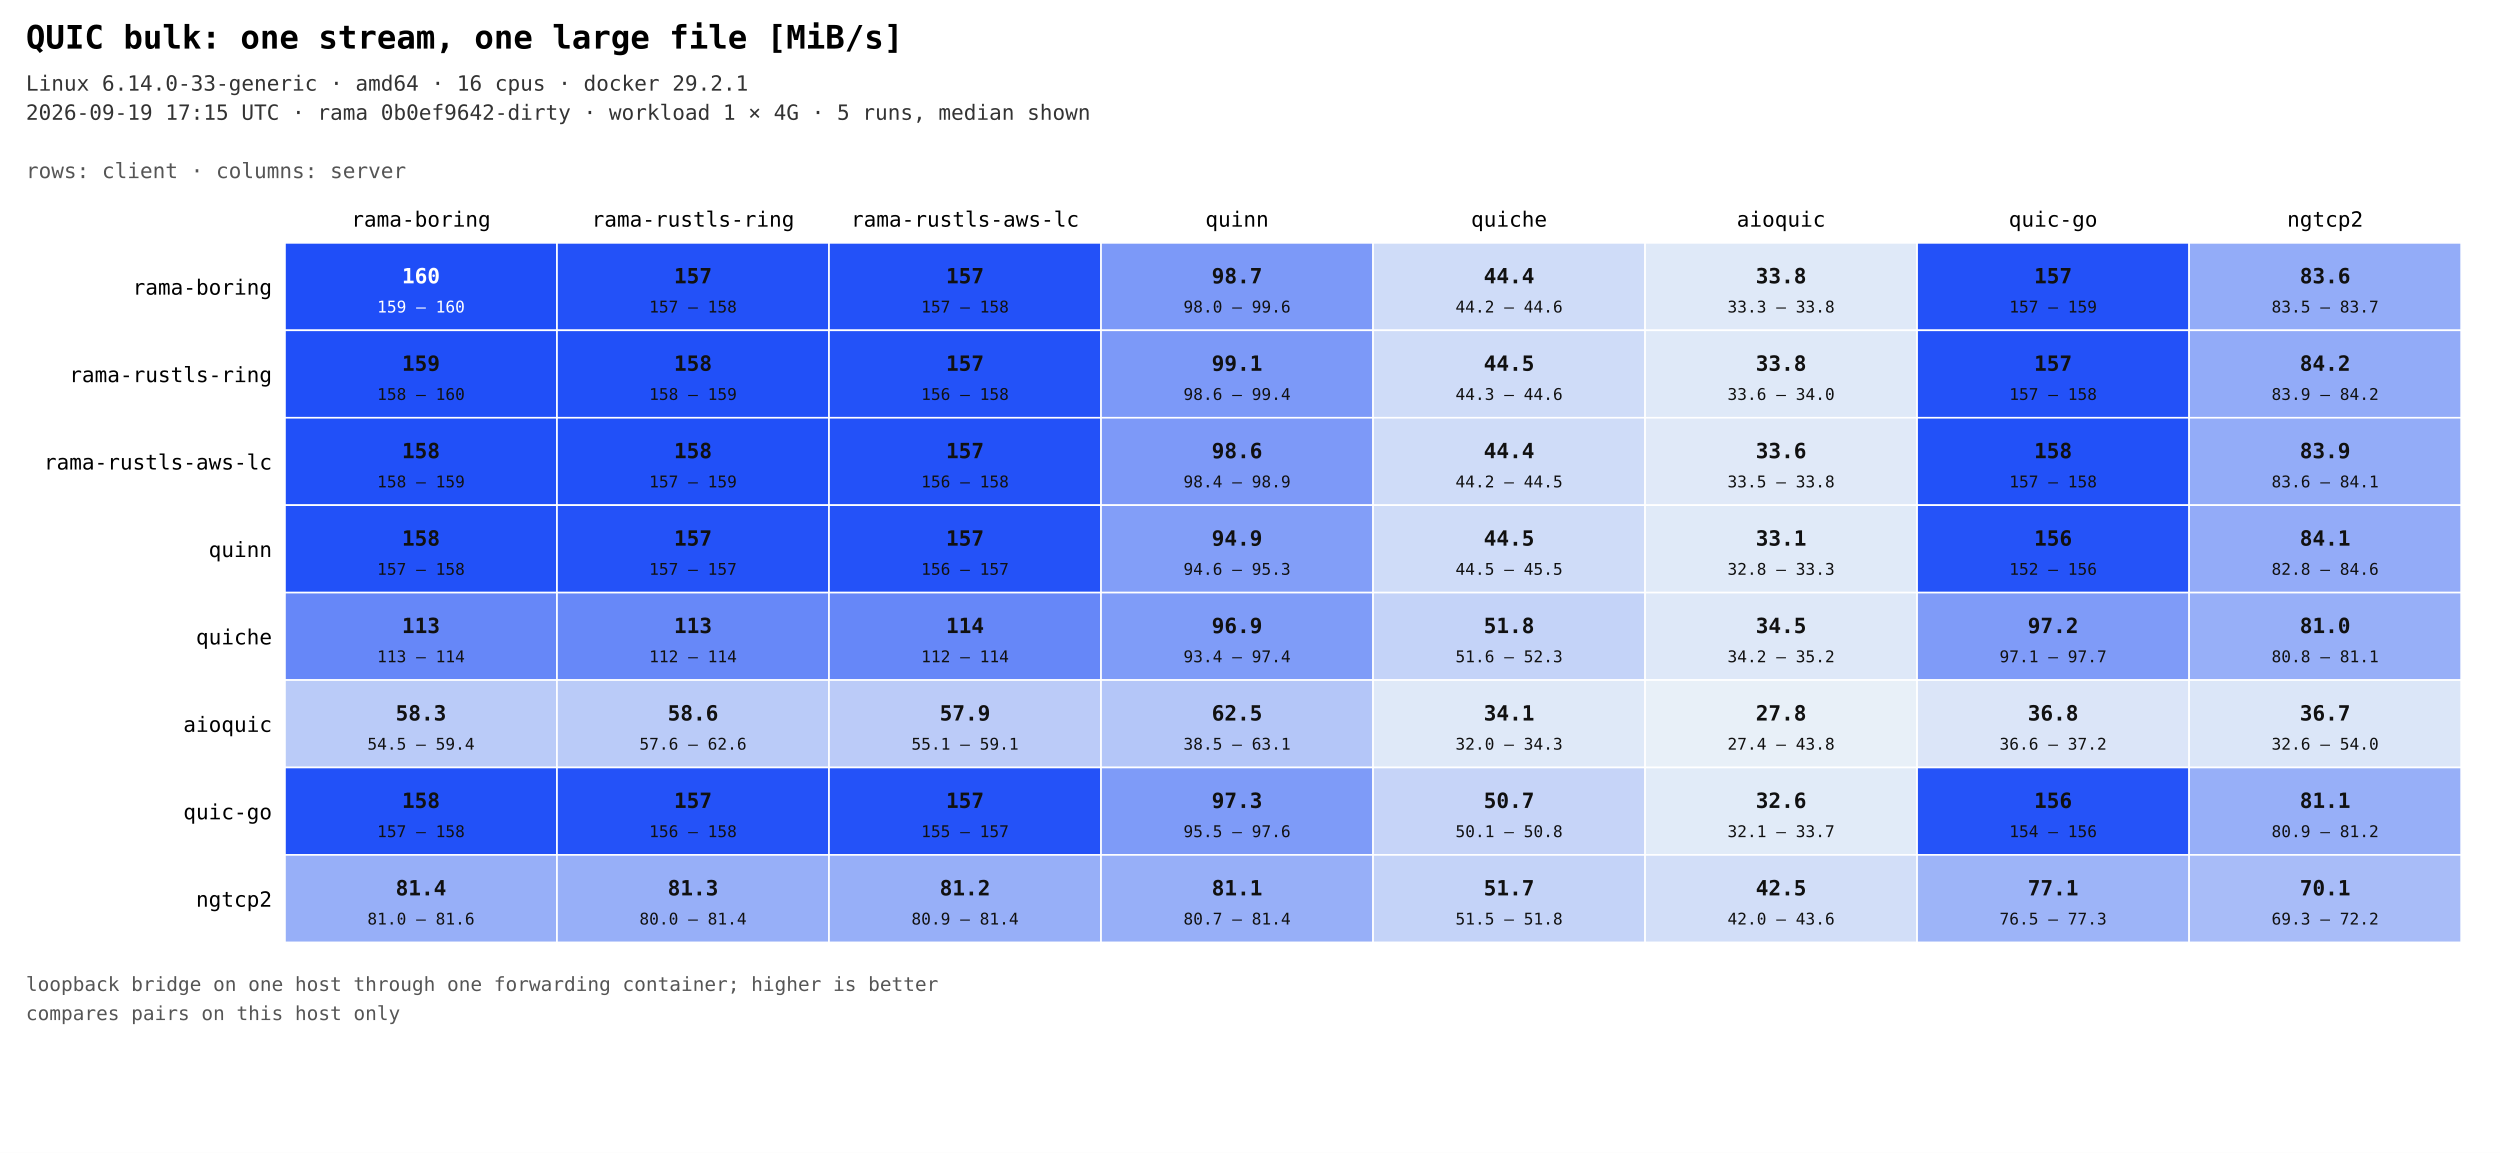
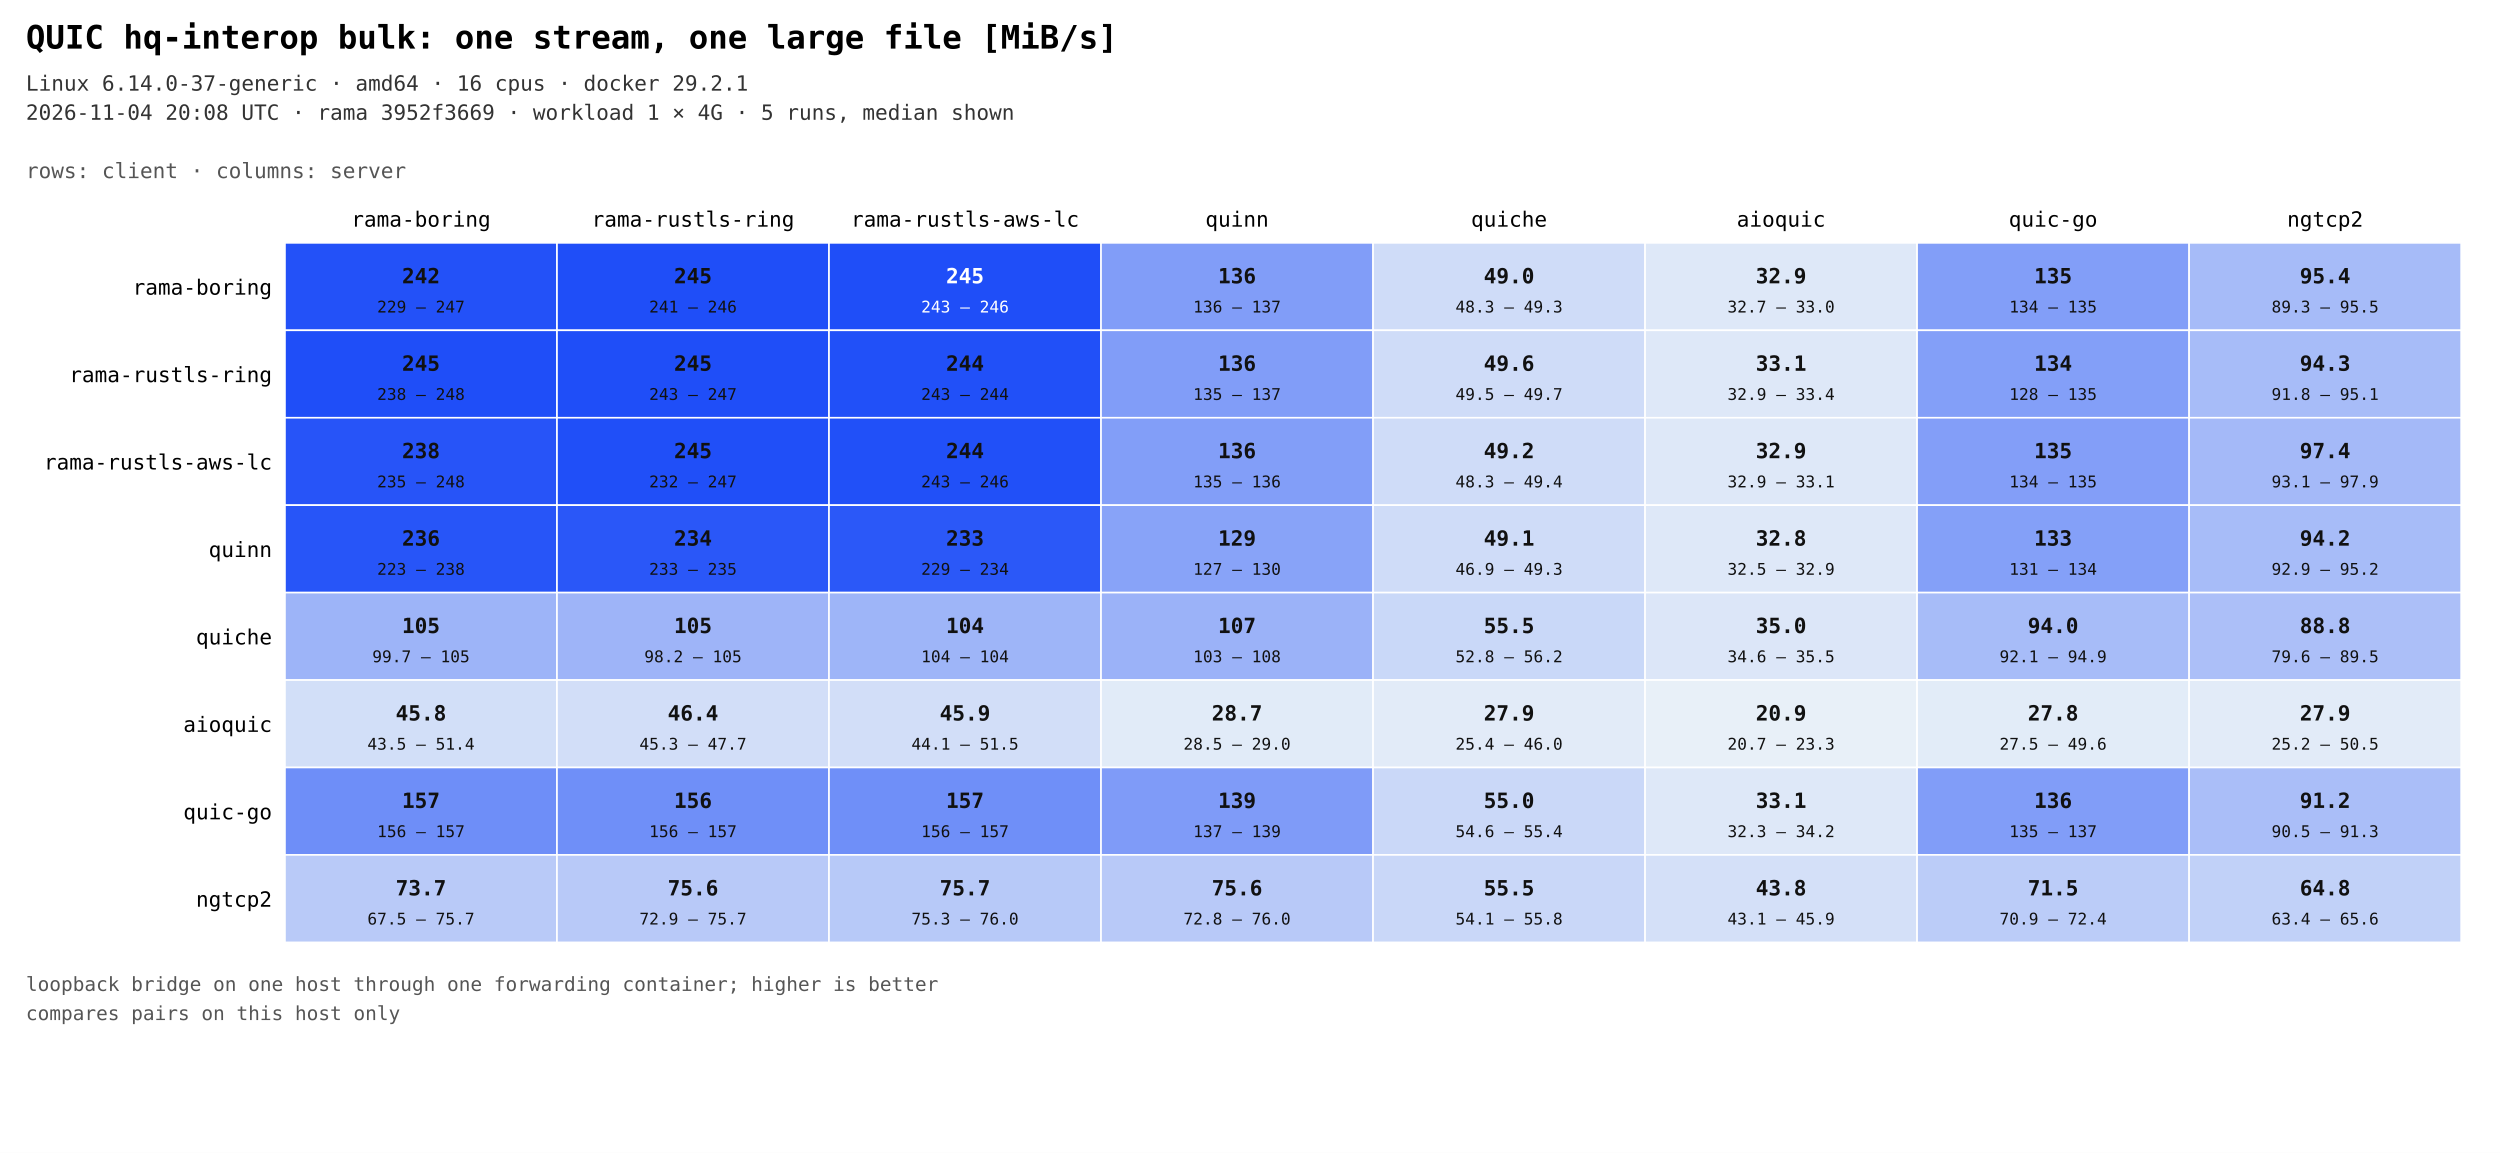
<svg xmlns="http://www.w3.org/2000/svg" width="1544" height="712" viewBox="0 0 1544 712" font-family="ui-monospace, SFMono-Regular, Menlo, monospace" font-size="13">
  <rect width="1544" height="712" fill="#ffffff" />
  <defs>
    <pattern id="na" width="8" height="8" patternUnits="userSpaceOnUse" patternTransform="rotate(45)">
      <line x1="0" y1="0" x2="0" y2="8" stroke="#c8c8c8" stroke-width="2" />
    </pattern>
  </defs>
-   <text x="16" y="30" font-size="20" font-weight="bold">QUIC bulk: one stream, one large file [MiB/s]</text>
-   <text x="16" y="56" fill="#333">Linux 6.14.0-33-generic · amd64 · 16 cpus · docker 29.2.1</text>
-   <text x="16" y="74" fill="#333">2026-09-19 17:15 UTC · rama 0b0ef9642-dirty · workload 1 × 4G · 5 runs, median shown</text>
+   <text x="16" y="30" font-size="20" font-weight="bold">QUIC hq-interop bulk: one stream, one large file [MiB/s]</text>
+   <text x="16" y="56" fill="#333">Linux 6.14.0-37-generic · amd64 · 16 cpus · docker 29.2.1</text>
+   <text x="16" y="74" fill="#333">2026-11-04 20:08 UTC · rama 3952f3669 · workload 1 × 4G · 5 runs, median shown</text>
  <text x="16" y="110" fill="#555">rows: client · columns: server</text>
  <text x="260" y="140" text-anchor="middle">rama-boring</text>
  <text x="428" y="140" text-anchor="middle">rama-rustls-ring</text>
  <text x="596" y="140" text-anchor="middle">rama-rustls-aws-lc</text>
  <text x="764" y="140" text-anchor="middle">quinn</text>
  <text x="932" y="140" text-anchor="middle">quiche</text>
  <text x="1100" y="140" text-anchor="middle">aioquic</text>
  <text x="1268" y="140" text-anchor="middle">quic-go</text>
  <text x="1436" y="140" text-anchor="middle">ngtcp2</text>
  <text x="168" y="182" text-anchor="end">rama-boring</text>
-   <rect x="176" y="150" width="168" height="54" fill="#1f4ef8" stroke="#fff" />
-   <text x="260" y="175" text-anchor="middle" font-weight="bold" fill="#fff">160</text>
-   <text x="260" y="193" text-anchor="middle" font-size="10" fill="#fff">159 – 160</text>
-   <rect x="344" y="150" width="168" height="54" fill="#2351f8" stroke="#fff" />
-   <text x="428" y="175" text-anchor="middle" font-weight="bold" fill="#111">157</text>
-   <text x="428" y="193" text-anchor="middle" font-size="10" fill="#111">157 – 158</text>
-   <rect x="512" y="150" width="168" height="54" fill="#2351f8" stroke="#fff" />
-   <text x="596" y="175" text-anchor="middle" font-weight="bold" fill="#111">157</text>
-   <text x="596" y="193" text-anchor="middle" font-size="10" fill="#111">157 – 158</text>
-   <rect x="680" y="150" width="168" height="54" fill="#7c99f8" stroke="#fff" />
-   <text x="764" y="175" text-anchor="middle" font-weight="bold" fill="#111">98.7</text>
-   <text x="764" y="193" text-anchor="middle" font-size="10" fill="#111">98.0 – 99.6</text>
+   <rect x="176" y="150" width="168" height="54" fill="#2351f8" stroke="#fff" />
+   <text x="260" y="175" text-anchor="middle" font-weight="bold" fill="#111">242</text>
+   <text x="260" y="193" text-anchor="middle" font-size="10" fill="#111">229 – 247</text>
+   <rect x="344" y="150" width="168" height="54" fill="#1f4ef8" stroke="#fff" />
+   <text x="428" y="175" text-anchor="middle" font-weight="bold" fill="#111">245</text>
+   <text x="428" y="193" text-anchor="middle" font-size="10" fill="#111">241 – 246</text>
+   <rect x="512" y="150" width="168" height="54" fill="#1f4ef8" stroke="#fff" />
+   <text x="596" y="175" text-anchor="middle" font-weight="bold" fill="#fff">245</text>
+   <text x="596" y="193" text-anchor="middle" font-size="10" fill="#fff">243 – 246</text>
+   <rect x="680" y="150" width="168" height="54" fill="#819df8" stroke="#fff" />
+   <text x="764" y="175" text-anchor="middle" font-weight="bold" fill="#111">136</text>
+   <text x="764" y="193" text-anchor="middle" font-size="10" fill="#111">136 – 137</text>
  <rect x="848" y="150" width="168" height="54" fill="#cfdcf8" stroke="#fff" />
-   <text x="932" y="175" text-anchor="middle" font-weight="bold" fill="#111">44.4</text>
-   <text x="932" y="193" text-anchor="middle" font-size="10" fill="#111">44.2 – 44.6</text>
-   <rect x="1016" y="150" width="168" height="54" fill="#dfe9f8" stroke="#fff" />
-   <text x="1100" y="175" text-anchor="middle" font-weight="bold" fill="#111">33.8</text>
-   <text x="1100" y="193" text-anchor="middle" font-size="10" fill="#111">33.3 – 33.8</text>
-   <rect x="1184" y="150" width="168" height="54" fill="#2351f8" stroke="#fff" />
-   <text x="1268" y="175" text-anchor="middle" font-weight="bold" fill="#111">157</text>
-   <text x="1268" y="193" text-anchor="middle" font-size="10" fill="#111">157 – 159</text>
-   <rect x="1352" y="150" width="168" height="54" fill="#93acf8" stroke="#fff" />
-   <text x="1436" y="175" text-anchor="middle" font-weight="bold" fill="#111">83.6</text>
-   <text x="1436" y="193" text-anchor="middle" font-size="10" fill="#111">83.5 – 83.7</text>
+   <text x="932" y="175" text-anchor="middle" font-weight="bold" fill="#111">49.0</text>
+   <text x="932" y="193" text-anchor="middle" font-size="10" fill="#111">48.3 – 49.3</text>
+   <rect x="1016" y="150" width="168" height="54" fill="#dee8f8" stroke="#fff" />
+   <text x="1100" y="175" text-anchor="middle" font-weight="bold" fill="#111">32.9</text>
+   <text x="1100" y="193" text-anchor="middle" font-size="10" fill="#111">32.7 – 33.0</text>
+   <rect x="1184" y="150" width="168" height="54" fill="#829ef8" stroke="#fff" />
+   <text x="1268" y="175" text-anchor="middle" font-weight="bold" fill="#111">135</text>
+   <text x="1268" y="193" text-anchor="middle" font-size="10" fill="#111">134 – 135</text>
+   <rect x="1352" y="150" width="168" height="54" fill="#a6bbf8" stroke="#fff" />
+   <text x="1436" y="175" text-anchor="middle" font-weight="bold" fill="#111">95.4</text>
+   <text x="1436" y="193" text-anchor="middle" font-size="10" fill="#111">89.3 – 95.5</text>
  <text x="168" y="236" text-anchor="end">rama-rustls-ring</text>
-   <rect x="176" y="204" width="168" height="54" fill="#204ff8" stroke="#fff" />
-   <text x="260" y="229" text-anchor="middle" font-weight="bold" fill="#111">159</text>
-   <text x="260" y="247" text-anchor="middle" font-size="10" fill="#111">158 – 160</text>
-   <rect x="344" y="204" width="168" height="54" fill="#2150f8" stroke="#fff" />
-   <text x="428" y="229" text-anchor="middle" font-weight="bold" fill="#111">158</text>
-   <text x="428" y="247" text-anchor="middle" font-size="10" fill="#111">158 – 159</text>
-   <rect x="512" y="204" width="168" height="54" fill="#2352f8" stroke="#fff" />
-   <text x="596" y="229" text-anchor="middle" font-weight="bold" fill="#111">157</text>
-   <text x="596" y="247" text-anchor="middle" font-size="10" fill="#111">156 – 158</text>
-   <rect x="680" y="204" width="168" height="54" fill="#7c99f8" stroke="#fff" />
-   <text x="764" y="229" text-anchor="middle" font-weight="bold" fill="#111">99.1</text>
-   <text x="764" y="247" text-anchor="middle" font-size="10" fill="#111">98.6 – 99.4</text>
+   <rect x="176" y="204" width="168" height="54" fill="#1f4ef8" stroke="#fff" />
+   <text x="260" y="229" text-anchor="middle" font-weight="bold" fill="#111">245</text>
+   <text x="260" y="247" text-anchor="middle" font-size="10" fill="#111">238 – 248</text>
+   <rect x="344" y="204" width="168" height="54" fill="#1f4ef8" stroke="#fff" />
+   <text x="428" y="229" text-anchor="middle" font-weight="bold" fill="#111">245</text>
+   <text x="428" y="247" text-anchor="middle" font-size="10" fill="#111">243 – 247</text>
+   <rect x="512" y="204" width="168" height="54" fill="#2150f8" stroke="#fff" />
+   <text x="596" y="229" text-anchor="middle" font-weight="bold" fill="#111">244</text>
+   <text x="596" y="247" text-anchor="middle" font-size="10" fill="#111">243 – 244</text>
+   <rect x="680" y="204" width="168" height="54" fill="#819df8" stroke="#fff" />
+   <text x="764" y="229" text-anchor="middle" font-weight="bold" fill="#111">136</text>
+   <text x="764" y="247" text-anchor="middle" font-size="10" fill="#111">135 – 137</text>
  <rect x="848" y="204" width="168" height="54" fill="#cfdcf8" stroke="#fff" />
-   <text x="932" y="229" text-anchor="middle" font-weight="bold" fill="#111">44.5</text>
-   <text x="932" y="247" text-anchor="middle" font-size="10" fill="#111">44.3 – 44.6</text>
-   <rect x="1016" y="204" width="168" height="54" fill="#dfe9f8" stroke="#fff" />
-   <text x="1100" y="229" text-anchor="middle" font-weight="bold" fill="#111">33.8</text>
-   <text x="1100" y="247" text-anchor="middle" font-size="10" fill="#111">33.6 – 34.0</text>
-   <rect x="1184" y="204" width="168" height="54" fill="#2351f8" stroke="#fff" />
-   <text x="1268" y="229" text-anchor="middle" font-weight="bold" fill="#111">157</text>
-   <text x="1268" y="247" text-anchor="middle" font-size="10" fill="#111">157 – 158</text>
-   <rect x="1352" y="204" width="168" height="54" fill="#92abf8" stroke="#fff" />
-   <text x="1436" y="229" text-anchor="middle" font-weight="bold" fill="#111">84.2</text>
-   <text x="1436" y="247" text-anchor="middle" font-size="10" fill="#111">83.9 – 84.2</text>
+   <text x="932" y="229" text-anchor="middle" font-weight="bold" fill="#111">49.6</text>
+   <text x="932" y="247" text-anchor="middle" font-size="10" fill="#111">49.5 – 49.7</text>
+   <rect x="1016" y="204" width="168" height="54" fill="#dee8f8" stroke="#fff" />
+   <text x="1100" y="229" text-anchor="middle" font-weight="bold" fill="#111">33.1</text>
+   <text x="1100" y="247" text-anchor="middle" font-size="10" fill="#111">32.9 – 33.4</text>
+   <rect x="1184" y="204" width="168" height="54" fill="#839ff8" stroke="#fff" />
+   <text x="1268" y="229" text-anchor="middle" font-weight="bold" fill="#111">134</text>
+   <text x="1268" y="247" text-anchor="middle" font-size="10" fill="#111">128 – 135</text>
+   <rect x="1352" y="204" width="168" height="54" fill="#a7bcf8" stroke="#fff" />
+   <text x="1436" y="229" text-anchor="middle" font-weight="bold" fill="#111">94.3</text>
+   <text x="1436" y="247" text-anchor="middle" font-size="10" fill="#111">91.8 – 95.1</text>
  <text x="168" y="290" text-anchor="end">rama-rustls-aws-lc</text>
-   <rect x="176" y="258" width="168" height="54" fill="#2150f8" stroke="#fff" />
-   <text x="260" y="283" text-anchor="middle" font-weight="bold" fill="#111">158</text>
-   <text x="260" y="301" text-anchor="middle" font-size="10" fill="#111">158 – 159</text>
-   <rect x="344" y="258" width="168" height="54" fill="#2150f8" stroke="#fff" />
-   <text x="428" y="283" text-anchor="middle" font-weight="bold" fill="#111">158</text>
-   <text x="428" y="301" text-anchor="middle" font-size="10" fill="#111">157 – 159</text>
-   <rect x="512" y="258" width="168" height="54" fill="#2351f8" stroke="#fff" />
-   <text x="596" y="283" text-anchor="middle" font-weight="bold" fill="#111">157</text>
-   <text x="596" y="301" text-anchor="middle" font-size="10" fill="#111">156 – 158</text>
-   <rect x="680" y="258" width="168" height="54" fill="#7d99f8" stroke="#fff" />
-   <text x="764" y="283" text-anchor="middle" font-weight="bold" fill="#111">98.6</text>
-   <text x="764" y="301" text-anchor="middle" font-size="10" fill="#111">98.4 – 98.9</text>
+   <rect x="176" y="258" width="168" height="54" fill="#2754f8" stroke="#fff" />
+   <text x="260" y="283" text-anchor="middle" font-weight="bold" fill="#111">238</text>
+   <text x="260" y="301" text-anchor="middle" font-size="10" fill="#111">235 – 248</text>
+   <rect x="344" y="258" width="168" height="54" fill="#204ff8" stroke="#fff" />
+   <text x="428" y="283" text-anchor="middle" font-weight="bold" fill="#111">245</text>
+   <text x="428" y="301" text-anchor="middle" font-size="10" fill="#111">232 – 247</text>
+   <rect x="512" y="258" width="168" height="54" fill="#2150f8" stroke="#fff" />
+   <text x="596" y="283" text-anchor="middle" font-weight="bold" fill="#111">244</text>
+   <text x="596" y="301" text-anchor="middle" font-size="10" fill="#111">243 – 246</text>
+   <rect x="680" y="258" width="168" height="54" fill="#829ef8" stroke="#fff" />
+   <text x="764" y="283" text-anchor="middle" font-weight="bold" fill="#111">136</text>
+   <text x="764" y="301" text-anchor="middle" font-size="10" fill="#111">135 – 136</text>
  <rect x="848" y="258" width="168" height="54" fill="#cfdcf8" stroke="#fff" />
-   <text x="932" y="283" text-anchor="middle" font-weight="bold" fill="#111">44.4</text>
-   <text x="932" y="301" text-anchor="middle" font-size="10" fill="#111">44.2 – 44.5</text>
-   <rect x="1016" y="258" width="168" height="54" fill="#e0e9f8" stroke="#fff" />
-   <text x="1100" y="283" text-anchor="middle" font-weight="bold" fill="#111">33.6</text>
-   <text x="1100" y="301" text-anchor="middle" font-size="10" fill="#111">33.5 – 33.8</text>
-   <rect x="1184" y="258" width="168" height="54" fill="#2251f8" stroke="#fff" />
-   <text x="1268" y="283" text-anchor="middle" font-weight="bold" fill="#111">158</text>
-   <text x="1268" y="301" text-anchor="middle" font-size="10" fill="#111">157 – 158</text>
-   <rect x="1352" y="258" width="168" height="54" fill="#93acf8" stroke="#fff" />
-   <text x="1436" y="283" text-anchor="middle" font-weight="bold" fill="#111">83.9</text>
-   <text x="1436" y="301" text-anchor="middle" font-size="10" fill="#111">83.6 – 84.1</text>
+   <text x="932" y="283" text-anchor="middle" font-weight="bold" fill="#111">49.2</text>
+   <text x="932" y="301" text-anchor="middle" font-size="10" fill="#111">48.3 – 49.4</text>
+   <rect x="1016" y="258" width="168" height="54" fill="#dee8f8" stroke="#fff" />
+   <text x="1100" y="283" text-anchor="middle" font-weight="bold" fill="#111">32.9</text>
+   <text x="1100" y="301" text-anchor="middle" font-size="10" fill="#111">32.9 – 33.1</text>
+   <rect x="1184" y="258" width="168" height="54" fill="#839ef8" stroke="#fff" />
+   <text x="1268" y="283" text-anchor="middle" font-weight="bold" fill="#111">135</text>
+   <text x="1268" y="301" text-anchor="middle" font-size="10" fill="#111">134 – 135</text>
+   <rect x="1352" y="258" width="168" height="54" fill="#a4b9f8" stroke="#fff" />
+   <text x="1436" y="283" text-anchor="middle" font-weight="bold" fill="#111">97.4</text>
+   <text x="1436" y="301" text-anchor="middle" font-size="10" fill="#111">93.1 – 97.9</text>
  <text x="168" y="344" text-anchor="end">quinn</text>
-   <rect x="176" y="312" width="168" height="54" fill="#2251f8" stroke="#fff" />
-   <text x="260" y="337" text-anchor="middle" font-weight="bold" fill="#111">158</text>
-   <text x="260" y="355" text-anchor="middle" font-size="10" fill="#111">157 – 158</text>
-   <rect x="344" y="312" width="168" height="54" fill="#2452f8" stroke="#fff" />
-   <text x="428" y="337" text-anchor="middle" font-weight="bold" fill="#111">157</text>
-   <text x="428" y="355" text-anchor="middle" font-size="10" fill="#111">157 – 157</text>
-   <rect x="512" y="312" width="168" height="54" fill="#2452f8" stroke="#fff" />
-   <text x="596" y="337" text-anchor="middle" font-weight="bold" fill="#111">157</text>
-   <text x="596" y="355" text-anchor="middle" font-size="10" fill="#111">156 – 157</text>
-   <rect x="680" y="312" width="168" height="54" fill="#829ef8" stroke="#fff" />
-   <text x="764" y="337" text-anchor="middle" font-weight="bold" fill="#111">94.9</text>
-   <text x="764" y="355" text-anchor="middle" font-size="10" fill="#111">94.6 – 95.3</text>
+   <rect x="176" y="312" width="168" height="54" fill="#2755f8" stroke="#fff" />
+   <text x="260" y="337" text-anchor="middle" font-weight="bold" fill="#111">236</text>
+   <text x="260" y="355" text-anchor="middle" font-size="10" fill="#111">223 – 238</text>
+   <rect x="344" y="312" width="168" height="54" fill="#2a57f8" stroke="#fff" />
+   <text x="428" y="337" text-anchor="middle" font-weight="bold" fill="#111">234</text>
+   <text x="428" y="355" text-anchor="middle" font-size="10" fill="#111">233 – 235</text>
+   <rect x="512" y="312" width="168" height="54" fill="#2b58f8" stroke="#fff" />
+   <text x="596" y="337" text-anchor="middle" font-weight="bold" fill="#111">233</text>
+   <text x="596" y="355" text-anchor="middle" font-size="10" fill="#111">229 – 234</text>
+   <rect x="680" y="312" width="168" height="54" fill="#88a3f8" stroke="#fff" />
+   <text x="764" y="337" text-anchor="middle" font-weight="bold" fill="#111">129</text>
+   <text x="764" y="355" text-anchor="middle" font-size="10" fill="#111">127 – 130</text>
  <rect x="848" y="312" width="168" height="54" fill="#cfdcf8" stroke="#fff" />
-   <text x="932" y="337" text-anchor="middle" font-weight="bold" fill="#111">44.5</text>
-   <text x="932" y="355" text-anchor="middle" font-size="10" fill="#111">44.5 – 45.5</text>
-   <rect x="1016" y="312" width="168" height="54" fill="#e0eaf8" stroke="#fff" />
-   <text x="1100" y="337" text-anchor="middle" font-weight="bold" fill="#111">33.1</text>
-   <text x="1100" y="355" text-anchor="middle" font-size="10" fill="#111">32.8 – 33.3</text>
-   <rect x="1184" y="312" width="168" height="54" fill="#2553f8" stroke="#fff" />
-   <text x="1268" y="337" text-anchor="middle" font-weight="bold" fill="#111">156</text>
-   <text x="1268" y="355" text-anchor="middle" font-size="10" fill="#111">152 – 156</text>
-   <rect x="1352" y="312" width="168" height="54" fill="#93abf8" stroke="#fff" />
-   <text x="1436" y="337" text-anchor="middle" font-weight="bold" fill="#111">84.1</text>
-   <text x="1436" y="355" text-anchor="middle" font-size="10" fill="#111">82.8 – 84.6</text>
+   <text x="932" y="337" text-anchor="middle" font-weight="bold" fill="#111">49.1</text>
+   <text x="932" y="355" text-anchor="middle" font-size="10" fill="#111">46.9 – 49.3</text>
+   <rect x="1016" y="312" width="168" height="54" fill="#dee8f8" stroke="#fff" />
+   <text x="1100" y="337" text-anchor="middle" font-weight="bold" fill="#111">32.8</text>
+   <text x="1100" y="355" text-anchor="middle" font-size="10" fill="#111">32.5 – 32.9</text>
+   <rect x="1184" y="312" width="168" height="54" fill="#84a0f8" stroke="#fff" />
+   <text x="1268" y="337" text-anchor="middle" font-weight="bold" fill="#111">133</text>
+   <text x="1268" y="355" text-anchor="middle" font-size="10" fill="#111">131 – 134</text>
+   <rect x="1352" y="312" width="168" height="54" fill="#a7bcf8" stroke="#fff" />
+   <text x="1436" y="337" text-anchor="middle" font-weight="bold" fill="#111">94.2</text>
+   <text x="1436" y="355" text-anchor="middle" font-size="10" fill="#111">92.9 – 95.2</text>
  <text x="168" y="398" text-anchor="end">quiche</text>
-   <rect x="176" y="366" width="168" height="54" fill="#6687f8" stroke="#fff" />
-   <text x="260" y="391" text-anchor="middle" font-weight="bold" fill="#111">113</text>
-   <text x="260" y="409" text-anchor="middle" font-size="10" fill="#111">113 – 114</text>
-   <rect x="344" y="366" width="168" height="54" fill="#6788f8" stroke="#fff" />
-   <text x="428" y="391" text-anchor="middle" font-weight="bold" fill="#111">113</text>
-   <text x="428" y="409" text-anchor="middle" font-size="10" fill="#111">112 – 114</text>
-   <rect x="512" y="366" width="168" height="54" fill="#6687f8" stroke="#fff" />
-   <text x="596" y="391" text-anchor="middle" font-weight="bold" fill="#111">114</text>
-   <text x="596" y="409" text-anchor="middle" font-size="10" fill="#111">112 – 114</text>
-   <rect x="680" y="366" width="168" height="54" fill="#7f9cf8" stroke="#fff" />
-   <text x="764" y="391" text-anchor="middle" font-weight="bold" fill="#111">96.9</text>
-   <text x="764" y="409" text-anchor="middle" font-size="10" fill="#111">93.4 – 97.4</text>
-   <rect x="848" y="366" width="168" height="54" fill="#c4d3f8" stroke="#fff" />
-   <text x="932" y="391" text-anchor="middle" font-weight="bold" fill="#111">51.8</text>
-   <text x="932" y="409" text-anchor="middle" font-size="10" fill="#111">51.6 – 52.3</text>
-   <rect x="1016" y="366" width="168" height="54" fill="#dee8f8" stroke="#fff" />
-   <text x="1100" y="391" text-anchor="middle" font-weight="bold" fill="#111">34.5</text>
-   <text x="1100" y="409" text-anchor="middle" font-size="10" fill="#111">34.2 – 35.2</text>
-   <rect x="1184" y="366" width="168" height="54" fill="#7f9bf8" stroke="#fff" />
-   <text x="1268" y="391" text-anchor="middle" font-weight="bold" fill="#111">97.2</text>
-   <text x="1268" y="409" text-anchor="middle" font-size="10" fill="#111">97.1 – 97.7</text>
-   <rect x="1352" y="366" width="168" height="54" fill="#97aff8" stroke="#fff" />
-   <text x="1436" y="391" text-anchor="middle" font-weight="bold" fill="#111">81.0</text>
-   <text x="1436" y="409" text-anchor="middle" font-size="10" fill="#111">80.8 – 81.1</text>
+   <rect x="176" y="366" width="168" height="54" fill="#9db4f8" stroke="#fff" />
+   <text x="260" y="391" text-anchor="middle" font-weight="bold" fill="#111">105</text>
+   <text x="260" y="409" text-anchor="middle" font-size="10" fill="#111">99.7 – 105</text>
+   <rect x="344" y="366" width="168" height="54" fill="#9eb4f8" stroke="#fff" />
+   <text x="428" y="391" text-anchor="middle" font-weight="bold" fill="#111">105</text>
+   <text x="428" y="409" text-anchor="middle" font-size="10" fill="#111">98.2 – 105</text>
+   <rect x="512" y="366" width="168" height="54" fill="#9eb5f8" stroke="#fff" />
+   <text x="596" y="391" text-anchor="middle" font-weight="bold" fill="#111">104</text>
+   <text x="596" y="409" text-anchor="middle" font-size="10" fill="#111">104 – 104</text>
+   <rect x="680" y="366" width="168" height="54" fill="#9bb2f8" stroke="#fff" />
+   <text x="764" y="391" text-anchor="middle" font-weight="bold" fill="#111">107</text>
+   <text x="764" y="409" text-anchor="middle" font-size="10" fill="#111">103 – 108</text>
+   <rect x="848" y="366" width="168" height="54" fill="#c9d8f8" stroke="#fff" />
+   <text x="932" y="391" text-anchor="middle" font-weight="bold" fill="#111">55.5</text>
+   <text x="932" y="409" text-anchor="middle" font-size="10" fill="#111">52.8 – 56.2</text>
+   <rect x="1016" y="366" width="168" height="54" fill="#dce6f8" stroke="#fff" />
+   <text x="1100" y="391" text-anchor="middle" font-weight="bold" fill="#111">35.0</text>
+   <text x="1100" y="409" text-anchor="middle" font-size="10" fill="#111">34.6 – 35.5</text>
+   <rect x="1184" y="366" width="168" height="54" fill="#a7bcf8" stroke="#fff" />
+   <text x="1268" y="391" text-anchor="middle" font-weight="bold" fill="#111">94.0</text>
+   <text x="1268" y="409" text-anchor="middle" font-size="10" fill="#111">92.1 – 94.9</text>
+   <rect x="1352" y="366" width="168" height="54" fill="#acbff8" stroke="#fff" />
+   <text x="1436" y="391" text-anchor="middle" font-weight="bold" fill="#111">88.8</text>
+   <text x="1436" y="409" text-anchor="middle" font-size="10" fill="#111">79.6 – 89.5</text>
  <text x="168" y="452" text-anchor="end">aioquic</text>
-   <rect x="176" y="420" width="168" height="54" fill="#bacbf8" stroke="#fff" />
-   <text x="260" y="445" text-anchor="middle" font-weight="bold" fill="#111">58.3</text>
-   <text x="260" y="463" text-anchor="middle" font-size="10" fill="#111">54.5 – 59.4</text>
-   <rect x="344" y="420" width="168" height="54" fill="#bacbf8" stroke="#fff" />
-   <text x="428" y="445" text-anchor="middle" font-weight="bold" fill="#111">58.6</text>
-   <text x="428" y="463" text-anchor="middle" font-size="10" fill="#111">57.6 – 62.6</text>
-   <rect x="512" y="420" width="168" height="54" fill="#bbcbf8" stroke="#fff" />
-   <text x="596" y="445" text-anchor="middle" font-weight="bold" fill="#111">57.9</text>
-   <text x="596" y="463" text-anchor="middle" font-size="10" fill="#111">55.1 – 59.1</text>
-   <rect x="680" y="420" width="168" height="54" fill="#b4c6f8" stroke="#fff" />
-   <text x="764" y="445" text-anchor="middle" font-weight="bold" fill="#111">62.5</text>
-   <text x="764" y="463" text-anchor="middle" font-size="10" fill="#111">38.5 – 63.1</text>
-   <rect x="848" y="420" width="168" height="54" fill="#dfe9f8" stroke="#fff" />
-   <text x="932" y="445" text-anchor="middle" font-weight="bold" fill="#111">34.1</text>
-   <text x="932" y="463" text-anchor="middle" font-size="10" fill="#111">32.0 – 34.3</text>
+   <rect x="176" y="420" width="168" height="54" fill="#d2dff8" stroke="#fff" />
+   <text x="260" y="445" text-anchor="middle" font-weight="bold" fill="#111">45.8</text>
+   <text x="260" y="463" text-anchor="middle" font-size="10" fill="#111">43.5 – 51.4</text>
+   <rect x="344" y="420" width="168" height="54" fill="#d2def8" stroke="#fff" />
+   <text x="428" y="445" text-anchor="middle" font-weight="bold" fill="#111">46.4</text>
+   <text x="428" y="463" text-anchor="middle" font-size="10" fill="#111">45.3 – 47.7</text>
+   <rect x="512" y="420" width="168" height="54" fill="#d2def8" stroke="#fff" />
+   <text x="596" y="445" text-anchor="middle" font-weight="bold" fill="#111">45.9</text>
+   <text x="596" y="463" text-anchor="middle" font-size="10" fill="#111">44.1 – 51.5</text>
+   <rect x="680" y="420" width="168" height="54" fill="#e1ebf8" stroke="#fff" />
+   <text x="764" y="445" text-anchor="middle" font-weight="bold" fill="#111">28.7</text>
+   <text x="764" y="463" text-anchor="middle" font-size="10" fill="#111">28.5 – 29.0</text>
+   <rect x="848" y="420" width="168" height="54" fill="#e2ebf8" stroke="#fff" />
+   <text x="932" y="445" text-anchor="middle" font-weight="bold" fill="#111">27.9</text>
+   <text x="932" y="463" text-anchor="middle" font-size="10" fill="#111">25.4 – 46.0</text>
  <rect x="1016" y="420" width="168" height="54" fill="#e8f0f8" stroke="#fff" />
-   <text x="1100" y="445" text-anchor="middle" font-weight="bold" fill="#111">27.8</text>
-   <text x="1100" y="463" text-anchor="middle" font-size="10" fill="#111">27.4 – 43.8</text>
-   <rect x="1184" y="420" width="168" height="54" fill="#dbe5f8" stroke="#fff" />
-   <text x="1268" y="445" text-anchor="middle" font-weight="bold" fill="#111">36.8</text>
-   <text x="1268" y="463" text-anchor="middle" font-size="10" fill="#111">36.6 – 37.2</text>
-   <rect x="1352" y="420" width="168" height="54" fill="#dbe6f8" stroke="#fff" />
-   <text x="1436" y="445" text-anchor="middle" font-weight="bold" fill="#111">36.7</text>
-   <text x="1436" y="463" text-anchor="middle" font-size="10" fill="#111">32.6 – 54.0</text>
+   <text x="1100" y="445" text-anchor="middle" font-weight="bold" fill="#111">20.9</text>
+   <text x="1100" y="463" text-anchor="middle" font-size="10" fill="#111">20.7 – 23.3</text>
+   <rect x="1184" y="420" width="168" height="54" fill="#e2ecf8" stroke="#fff" />
+   <text x="1268" y="445" text-anchor="middle" font-weight="bold" fill="#111">27.8</text>
+   <text x="1268" y="463" text-anchor="middle" font-size="10" fill="#111">27.5 – 49.6</text>
+   <rect x="1352" y="420" width="168" height="54" fill="#e2ebf8" stroke="#fff" />
+   <text x="1436" y="445" text-anchor="middle" font-weight="bold" fill="#111">27.9</text>
+   <text x="1436" y="463" text-anchor="middle" font-size="10" fill="#111">25.2 – 50.5</text>
  <text x="168" y="506" text-anchor="end">quic-go</text>
-   <rect x="176" y="474" width="168" height="54" fill="#2251f8" stroke="#fff" />
-   <text x="260" y="499" text-anchor="middle" font-weight="bold" fill="#111">158</text>
-   <text x="260" y="517" text-anchor="middle" font-size="10" fill="#111">157 – 158</text>
-   <rect x="344" y="474" width="168" height="54" fill="#2452f8" stroke="#fff" />
-   <text x="428" y="499" text-anchor="middle" font-weight="bold" fill="#111">157</text>
-   <text x="428" y="517" text-anchor="middle" font-size="10" fill="#111">156 – 158</text>
-   <rect x="512" y="474" width="168" height="54" fill="#2452f8" stroke="#fff" />
+   <rect x="176" y="474" width="168" height="54" fill="#6e8ef8" stroke="#fff" />
+   <text x="260" y="499" text-anchor="middle" font-weight="bold" fill="#111">157</text>
+   <text x="260" y="517" text-anchor="middle" font-size="10" fill="#111">156 – 157</text>
+   <rect x="344" y="474" width="168" height="54" fill="#6f8ff8" stroke="#fff" />
+   <text x="428" y="499" text-anchor="middle" font-weight="bold" fill="#111">156</text>
+   <text x="428" y="517" text-anchor="middle" font-size="10" fill="#111">156 – 157</text>
+   <rect x="512" y="474" width="168" height="54" fill="#6f8ff8" stroke="#fff" />
  <text x="596" y="499" text-anchor="middle" font-weight="bold" fill="#111">157</text>
-   <text x="596" y="517" text-anchor="middle" font-size="10" fill="#111">155 – 157</text>
-   <rect x="680" y="474" width="168" height="54" fill="#7e9bf8" stroke="#fff" />
-   <text x="764" y="499" text-anchor="middle" font-weight="bold" fill="#111">97.3</text>
-   <text x="764" y="517" text-anchor="middle" font-size="10" fill="#111">95.5 – 97.6</text>
-   <rect x="848" y="474" width="168" height="54" fill="#c6d4f8" stroke="#fff" />
-   <text x="932" y="499" text-anchor="middle" font-weight="bold" fill="#111">50.7</text>
-   <text x="932" y="517" text-anchor="middle" font-size="10" fill="#111">50.1 – 50.8</text>
-   <rect x="1016" y="474" width="168" height="54" fill="#e1ebf8" stroke="#fff" />
-   <text x="1100" y="499" text-anchor="middle" font-weight="bold" fill="#111">32.6</text>
-   <text x="1100" y="517" text-anchor="middle" font-size="10" fill="#111">32.1 – 33.7</text>
-   <rect x="1184" y="474" width="168" height="54" fill="#2553f8" stroke="#fff" />
-   <text x="1268" y="499" text-anchor="middle" font-weight="bold" fill="#111">156</text>
-   <text x="1268" y="517" text-anchor="middle" font-size="10" fill="#111">154 – 156</text>
-   <rect x="1352" y="474" width="168" height="54" fill="#97aff8" stroke="#fff" />
-   <text x="1436" y="499" text-anchor="middle" font-weight="bold" fill="#111">81.1</text>
-   <text x="1436" y="517" text-anchor="middle" font-size="10" fill="#111">80.9 – 81.2</text>
+   <text x="596" y="517" text-anchor="middle" font-size="10" fill="#111">156 – 157</text>
+   <rect x="680" y="474" width="168" height="54" fill="#7f9bf8" stroke="#fff" />
+   <text x="764" y="499" text-anchor="middle" font-weight="bold" fill="#111">139</text>
+   <text x="764" y="517" text-anchor="middle" font-size="10" fill="#111">137 – 139</text>
+   <rect x="848" y="474" width="168" height="54" fill="#cad8f8" stroke="#fff" />
+   <text x="932" y="499" text-anchor="middle" font-weight="bold" fill="#111">55.0</text>
+   <text x="932" y="517" text-anchor="middle" font-size="10" fill="#111">54.6 – 55.4</text>
+   <rect x="1016" y="474" width="168" height="54" fill="#dee8f8" stroke="#fff" />
+   <text x="1100" y="499" text-anchor="middle" font-weight="bold" fill="#111">33.1</text>
+   <text x="1100" y="517" text-anchor="middle" font-size="10" fill="#111">32.3 – 34.2</text>
+   <rect x="1184" y="474" width="168" height="54" fill="#819df8" stroke="#fff" />
+   <text x="1268" y="499" text-anchor="middle" font-weight="bold" fill="#111">136</text>
+   <text x="1268" y="517" text-anchor="middle" font-size="10" fill="#111">135 – 137</text>
+   <rect x="1352" y="474" width="168" height="54" fill="#aabef8" stroke="#fff" />
+   <text x="1436" y="499" text-anchor="middle" font-weight="bold" fill="#111">91.2</text>
+   <text x="1436" y="517" text-anchor="middle" font-size="10" fill="#111">90.5 – 91.3</text>
  <text x="168" y="560" text-anchor="end">ngtcp2</text>
-   <rect x="176" y="528" width="168" height="54" fill="#97aff8" stroke="#fff" />
-   <text x="260" y="553" text-anchor="middle" font-weight="bold" fill="#111">81.4</text>
-   <text x="260" y="571" text-anchor="middle" font-size="10" fill="#111">81.0 – 81.6</text>
-   <rect x="344" y="528" width="168" height="54" fill="#97aff8" stroke="#fff" />
-   <text x="428" y="553" text-anchor="middle" font-weight="bold" fill="#111">81.3</text>
-   <text x="428" y="571" text-anchor="middle" font-size="10" fill="#111">80.0 – 81.4</text>
-   <rect x="512" y="528" width="168" height="54" fill="#97aff8" stroke="#fff" />
-   <text x="596" y="553" text-anchor="middle" font-weight="bold" fill="#111">81.2</text>
-   <text x="596" y="571" text-anchor="middle" font-size="10" fill="#111">80.9 – 81.4</text>
-   <rect x="680" y="528" width="168" height="54" fill="#97aff8" stroke="#fff" />
-   <text x="764" y="553" text-anchor="middle" font-weight="bold" fill="#111">81.1</text>
-   <text x="764" y="571" text-anchor="middle" font-size="10" fill="#111">80.7 – 81.4</text>
-   <rect x="848" y="528" width="168" height="54" fill="#c4d3f8" stroke="#fff" />
-   <text x="932" y="553" text-anchor="middle" font-weight="bold" fill="#111">51.7</text>
-   <text x="932" y="571" text-anchor="middle" font-size="10" fill="#111">51.5 – 51.8</text>
-   <rect x="1016" y="528" width="168" height="54" fill="#d2def8" stroke="#fff" />
-   <text x="1100" y="553" text-anchor="middle" font-weight="bold" fill="#111">42.5</text>
-   <text x="1100" y="571" text-anchor="middle" font-size="10" fill="#111">42.0 – 43.6</text>
-   <rect x="1184" y="528" width="168" height="54" fill="#9db4f8" stroke="#fff" />
-   <text x="1268" y="553" text-anchor="middle" font-weight="bold" fill="#111">77.1</text>
-   <text x="1268" y="571" text-anchor="middle" font-size="10" fill="#111">76.5 – 77.3</text>
-   <rect x="1352" y="528" width="168" height="54" fill="#a8bcf8" stroke="#fff" />
-   <text x="1436" y="553" text-anchor="middle" font-weight="bold" fill="#111">70.1</text>
-   <text x="1436" y="571" text-anchor="middle" font-size="10" fill="#111">69.3 – 72.2</text>
+   <rect x="176" y="528" width="168" height="54" fill="#b9caf8" stroke="#fff" />
+   <text x="260" y="553" text-anchor="middle" font-weight="bold" fill="#111">73.7</text>
+   <text x="260" y="571" text-anchor="middle" font-size="10" fill="#111">67.5 – 75.7</text>
+   <rect x="344" y="528" width="168" height="54" fill="#b8c9f8" stroke="#fff" />
+   <text x="428" y="553" text-anchor="middle" font-weight="bold" fill="#111">75.6</text>
+   <text x="428" y="571" text-anchor="middle" font-size="10" fill="#111">72.9 – 75.7</text>
+   <rect x="512" y="528" width="168" height="54" fill="#b7c9f8" stroke="#fff" />
+   <text x="596" y="553" text-anchor="middle" font-weight="bold" fill="#111">75.7</text>
+   <text x="596" y="571" text-anchor="middle" font-size="10" fill="#111">75.3 – 76.0</text>
+   <rect x="680" y="528" width="168" height="54" fill="#b8c9f8" stroke="#fff" />
+   <text x="764" y="553" text-anchor="middle" font-weight="bold" fill="#111">75.6</text>
+   <text x="764" y="571" text-anchor="middle" font-size="10" fill="#111">72.8 – 76.0</text>
+   <rect x="848" y="528" width="168" height="54" fill="#c9d7f8" stroke="#fff" />
+   <text x="932" y="553" text-anchor="middle" font-weight="bold" fill="#111">55.5</text>
+   <text x="932" y="571" text-anchor="middle" font-size="10" fill="#111">54.1 – 55.8</text>
+   <rect x="1016" y="528" width="168" height="54" fill="#d4e0f8" stroke="#fff" />
+   <text x="1100" y="553" text-anchor="middle" font-weight="bold" fill="#111">43.8</text>
+   <text x="1100" y="571" text-anchor="middle" font-size="10" fill="#111">43.1 – 45.9</text>
+   <rect x="1184" y="528" width="168" height="54" fill="#bbccf8" stroke="#fff" />
+   <text x="1268" y="553" text-anchor="middle" font-weight="bold" fill="#111">71.5</text>
+   <text x="1268" y="571" text-anchor="middle" font-size="10" fill="#111">70.9 – 72.4</text>
+   <rect x="1352" y="528" width="168" height="54" fill="#c1d1f8" stroke="#fff" />
+   <text x="1436" y="553" text-anchor="middle" font-weight="bold" fill="#111">64.8</text>
+   <text x="1436" y="571" text-anchor="middle" font-size="10" fill="#111">63.4 – 65.6</text>
  <text x="16" y="612" fill="#555" font-size="12">loopback bridge on one host through one forwarding container; higher is better</text>
  <text x="16" y="630" fill="#555" font-size="12">compares pairs on this host only</text>
</svg>
